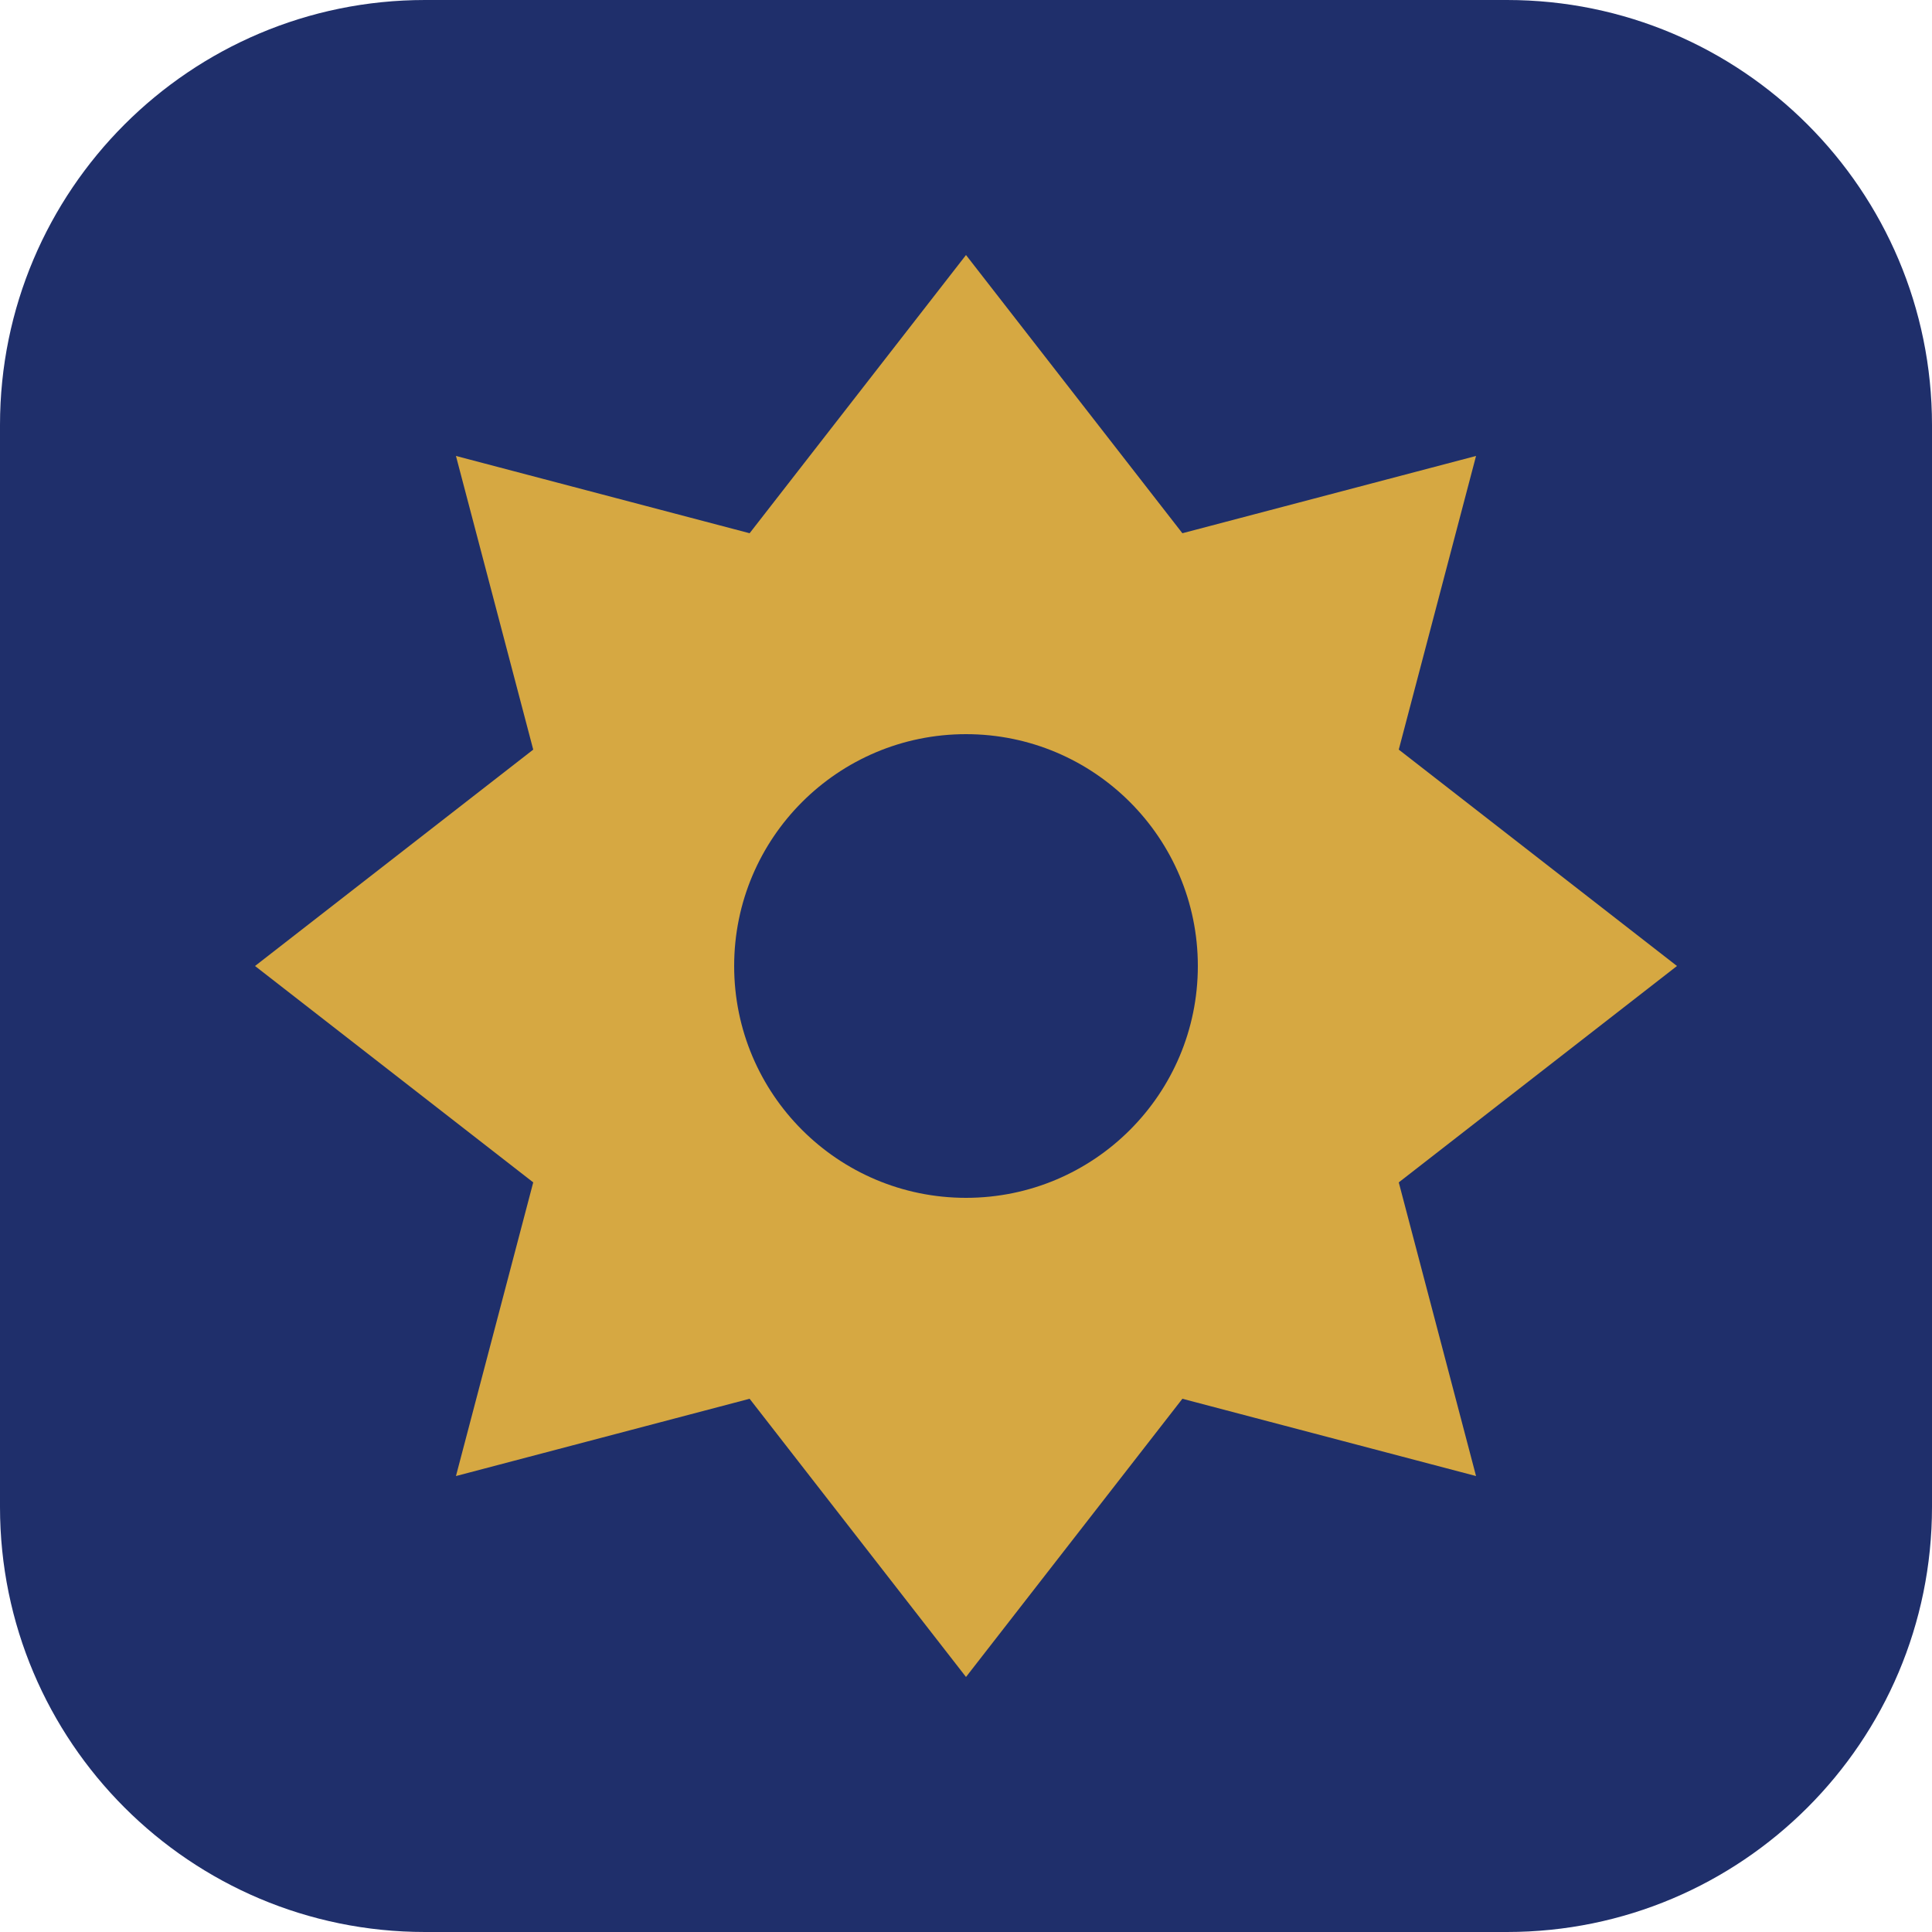
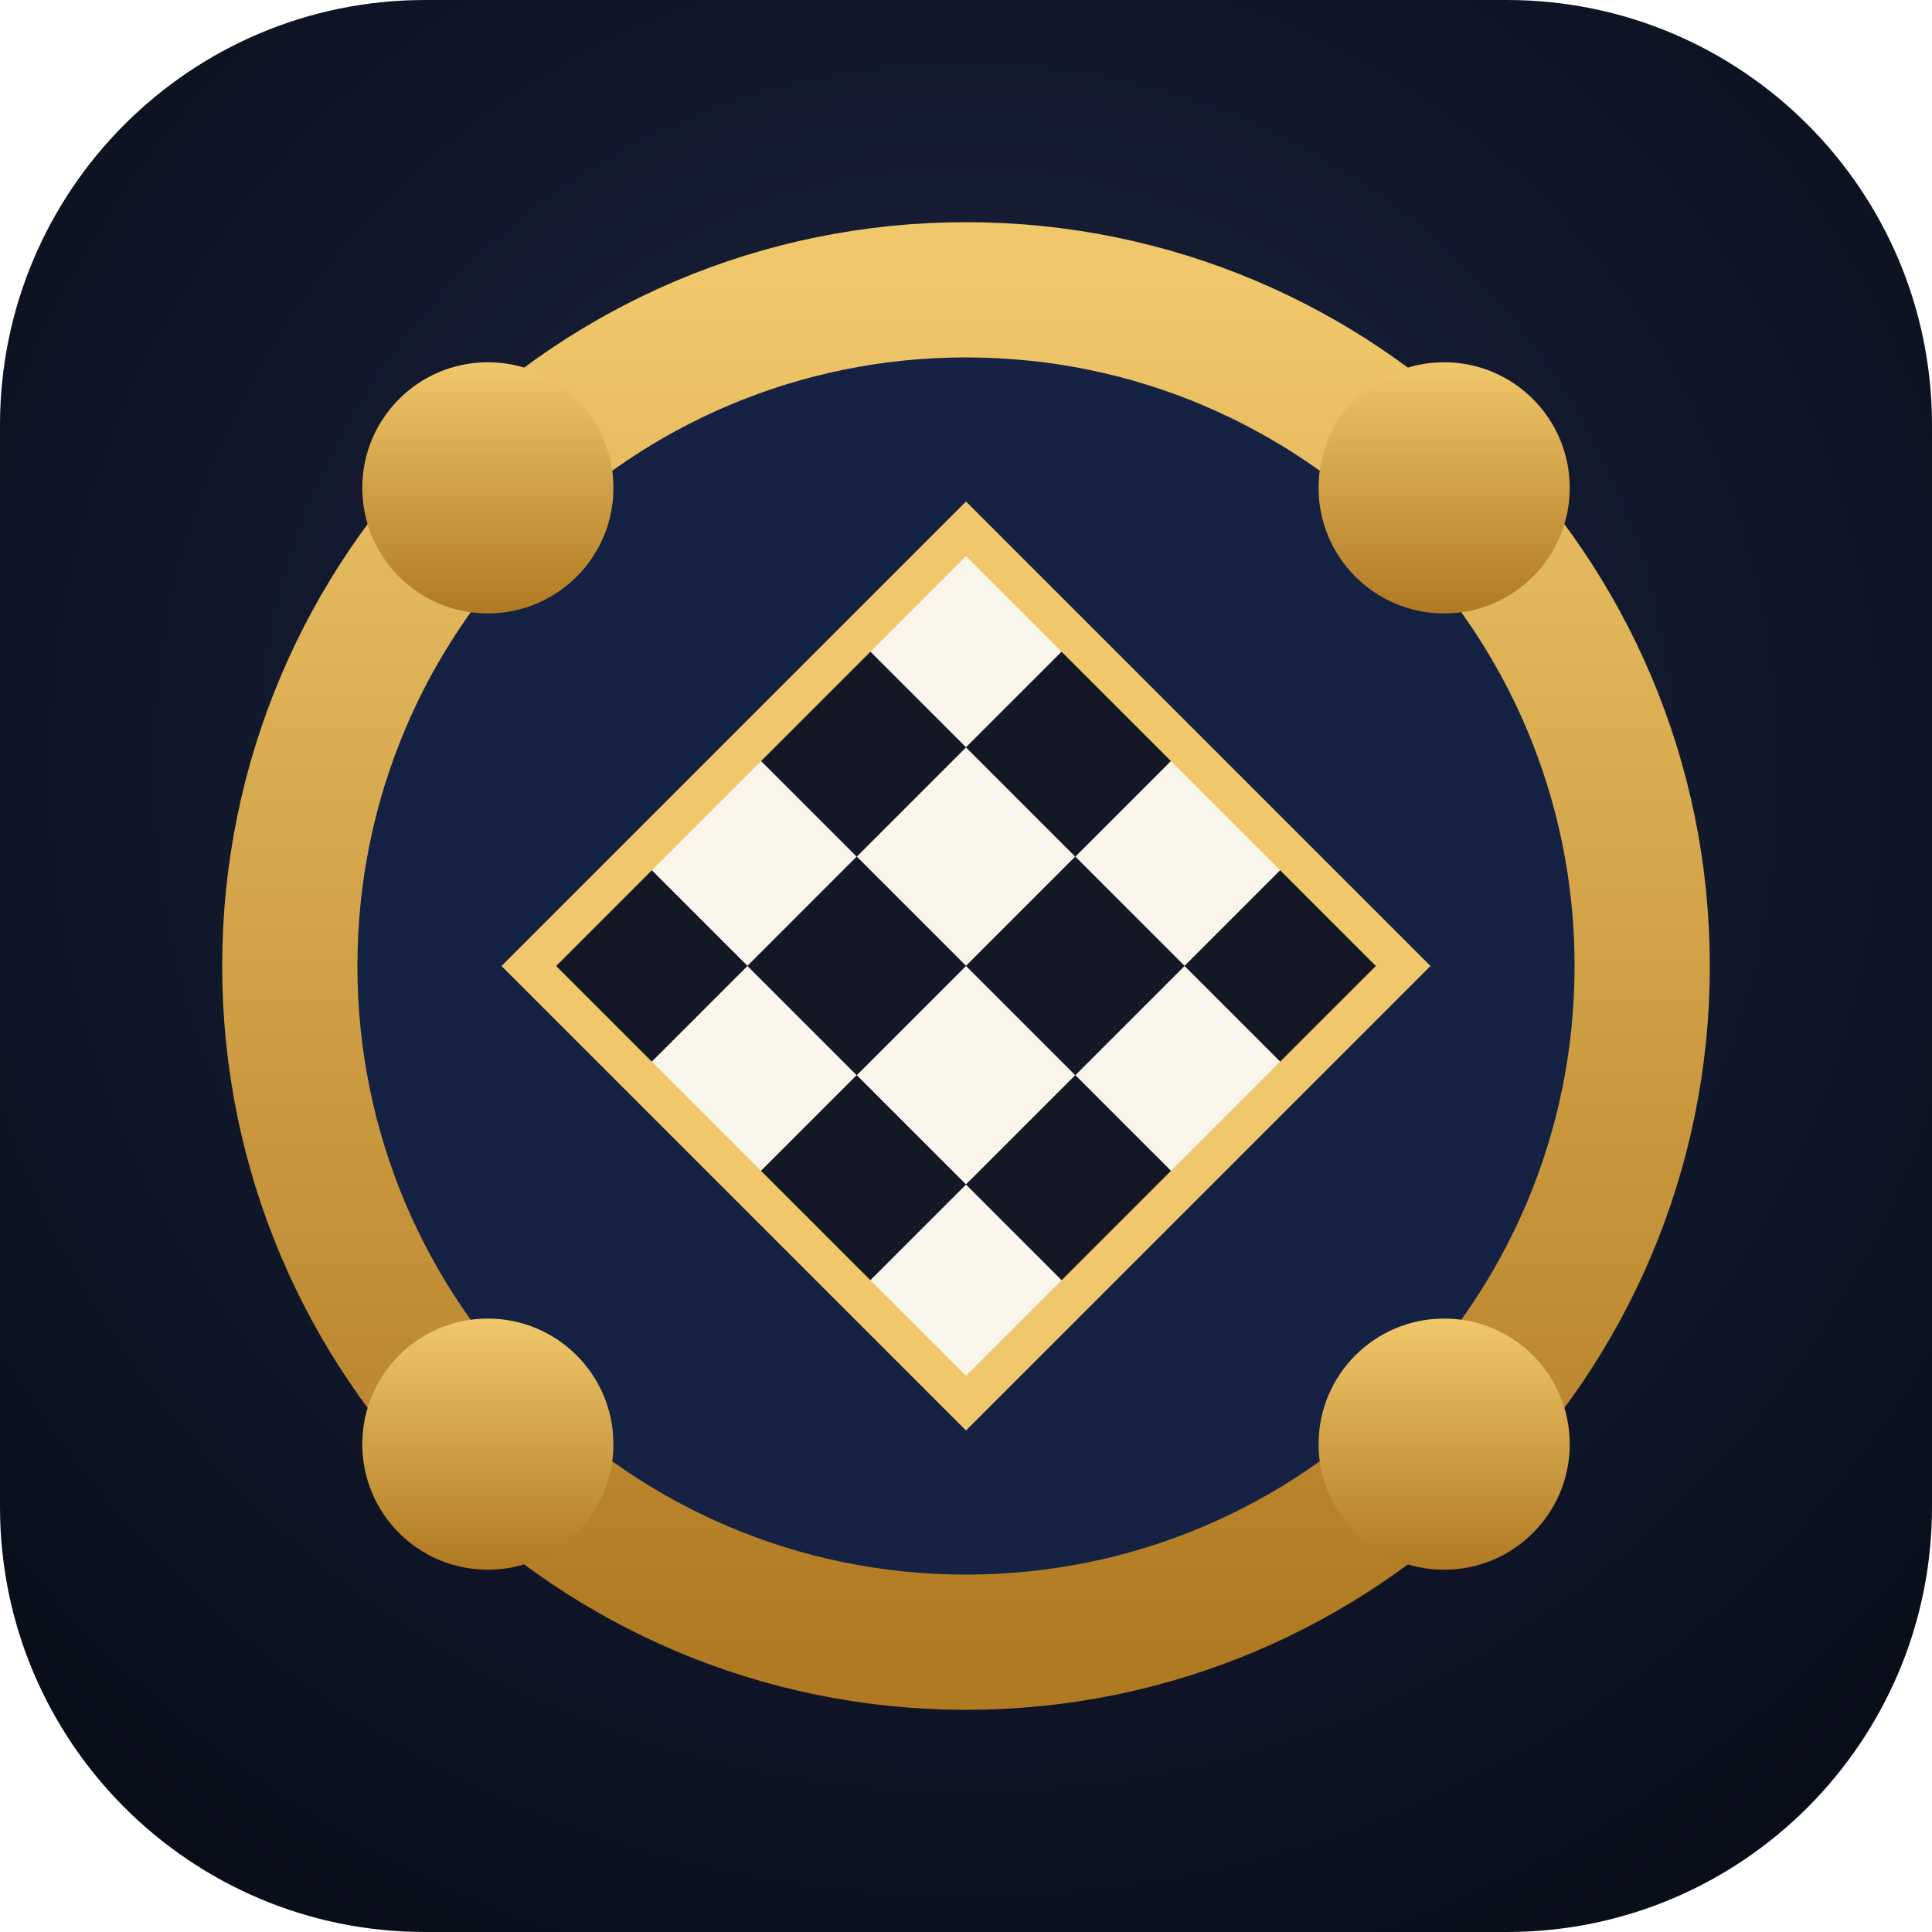
<svg xmlns="http://www.w3.org/2000/svg" viewBox="0 0 100 100">
-   <rect width="100" height="100" rx="22" fill="#1f2f6b" />
-   <path transform="translate(10 10) scale(0.8)" fill="#d6a842" d="M50 4 L64 22 L83 17 L78 36 L96 50 L78 64 L83 83 L64 78 L50 96 L36 78 L17 83 L22 64 L4 50 L22 36 L17 17 L36 22Z" />
-   <circle cx="50" cy="50" r="12" fill="#1f2f6b" />
+   <defs>
+     <radialGradient id="night" cx="50%" cy="40%" r="75%">
+       <stop offset="0" stop-color="#1D2744" />
+       <stop offset="1" stop-color="#070B16" />
+     </radialGradient>
+     <linearGradient id="gold" x1="0" y1="0" x2="0" y2="1">
+       <stop offset="0" stop-color="#F0C76A" />
+       <stop offset="1" stop-color="#B07A22" />
+     </linearGradient>
+   </defs>
+   <rect width="100" height="100" rx="22" fill="url(#night)" />
+   <circle cx="50" cy="50" r="35" fill="#162244" stroke="url(#gold)" stroke-width="7" />
+   <circle cx="74.749" cy="74.749" r="6.5" fill="url(#gold)" />
+   <circle cx="25.251" cy="74.749" r="6.5" fill="url(#gold)" />
+   <circle cx="25.251" cy="25.251" r="6.5" fill="url(#gold)" />
+   <circle cx="74.749" cy="25.251" r="6.5" fill="url(#gold)" />
+   <g transform="rotate(45 50 50)">
+     <rect x="34" y="34" width="8" height="8" fill="#FAF5EB" />
+     <rect x="34" y="42" width="8" height="8" fill="#141826" />
+     <rect x="34" y="50" width="8" height="8" fill="#FAF5EB" />
+     <rect x="34" y="58" width="8" height="8" fill="#141826" />
+     <rect x="42" y="34" width="8" height="8" fill="#141826" />
+     <rect x="42" y="42" width="8" height="8" fill="#FAF5EB" />
+     <rect x="42" y="50" width="8" height="8" fill="#141826" />
+     <rect x="42" y="58" width="8" height="8" fill="#FAF5EB" />
+     <rect x="50" y="34" width="8" height="8" fill="#FAF5EB" />
+     <rect x="50" y="42" width="8" height="8" fill="#141826" />
+     <rect x="50" y="50" width="8" height="8" fill="#FAF5EB" />
+     <rect x="50" y="58" width="8" height="8" fill="#141826" />
+     <rect x="58" y="34" width="8" height="8" fill="#141826" />
+     <rect x="58" y="42" width="8" height="8" fill="#FAF5EB" />
+     <rect x="58" y="50" width="8" height="8" fill="#141826" />
+     <rect x="58" y="58" width="8" height="8" fill="#FAF5EB" />
+     <rect x="34" y="34" width="32" height="32" fill="none" stroke="#F0C76A" stroke-width="2" />
+   </g>
</svg>
